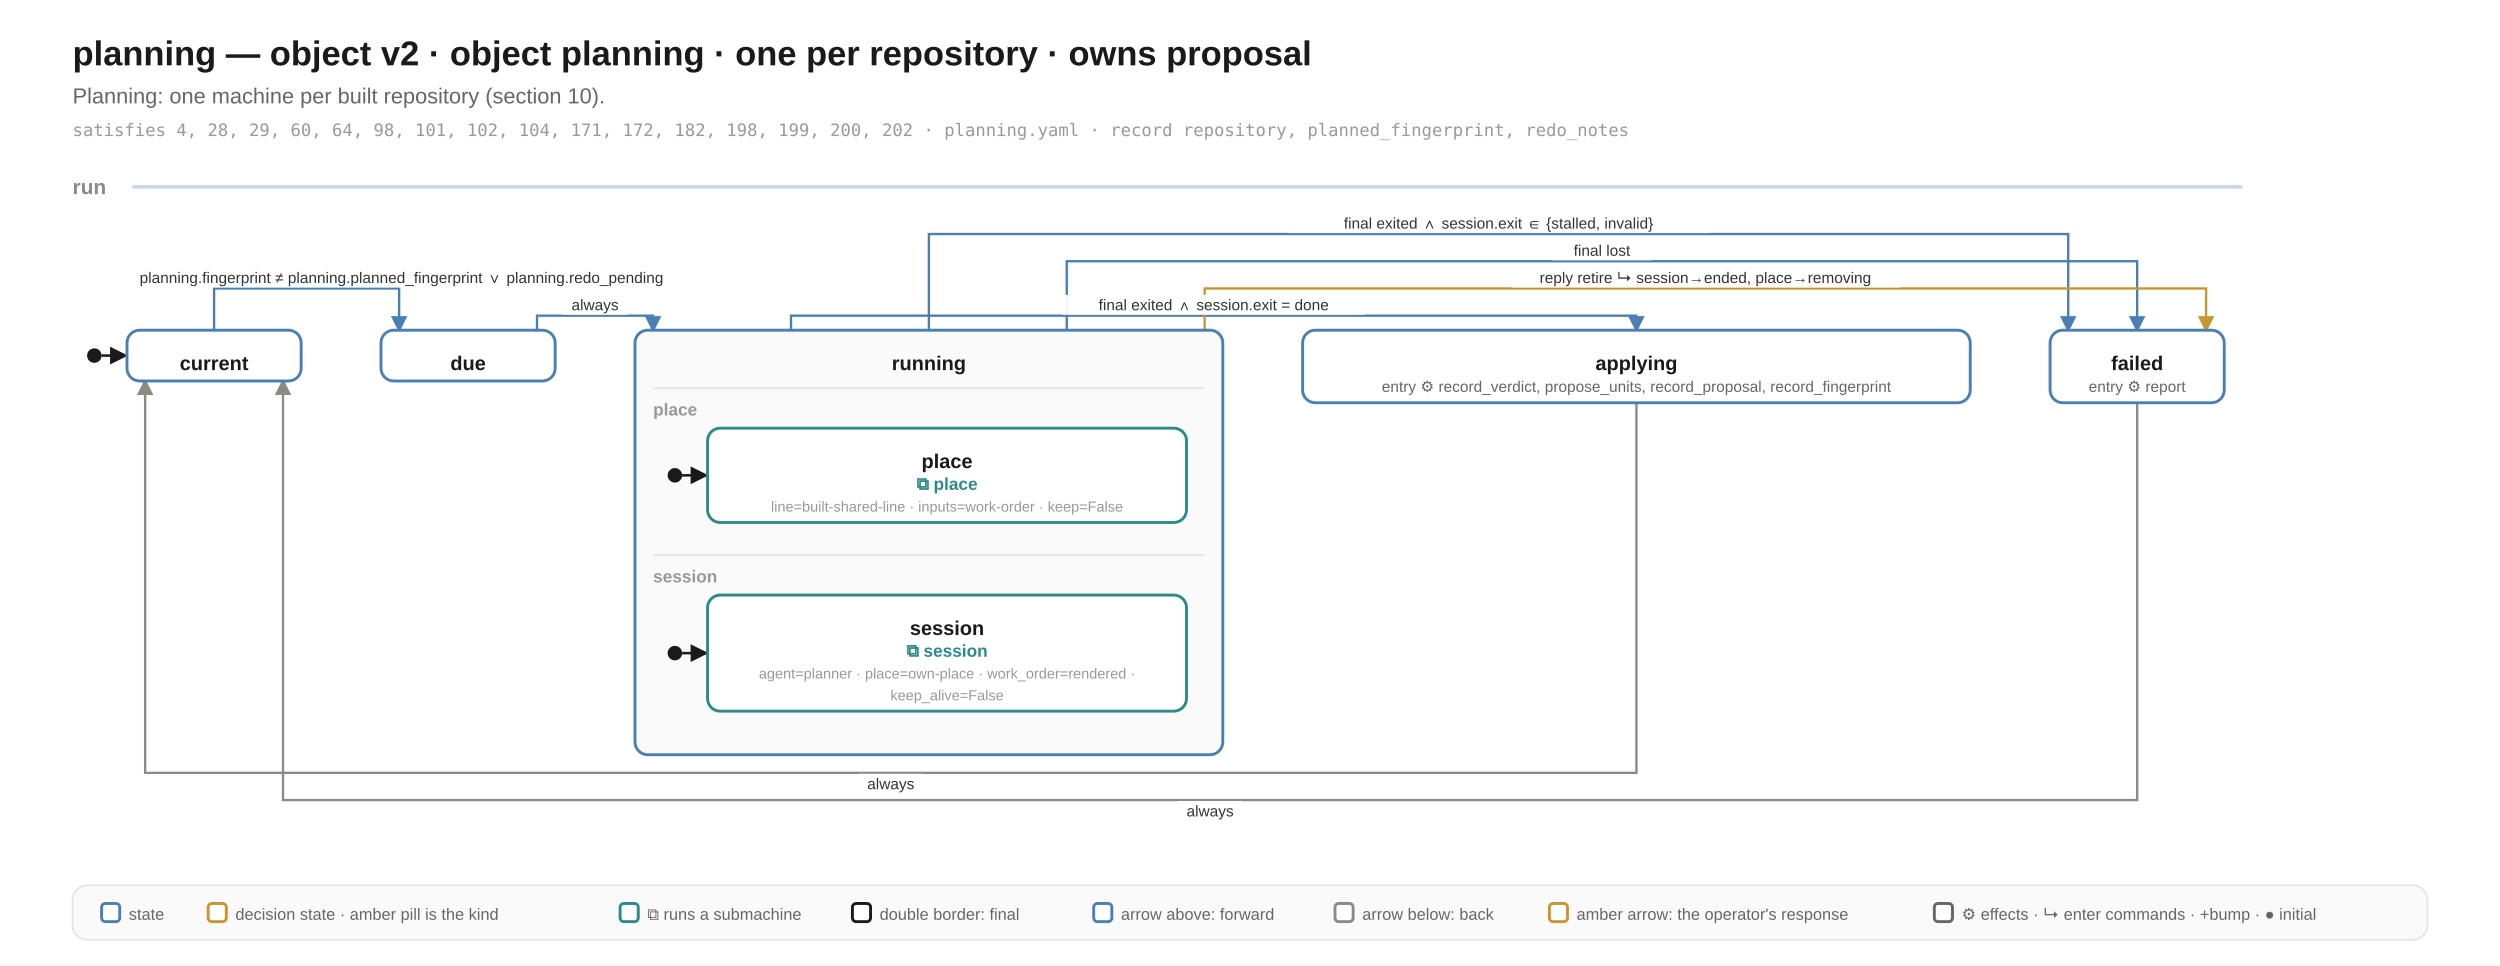
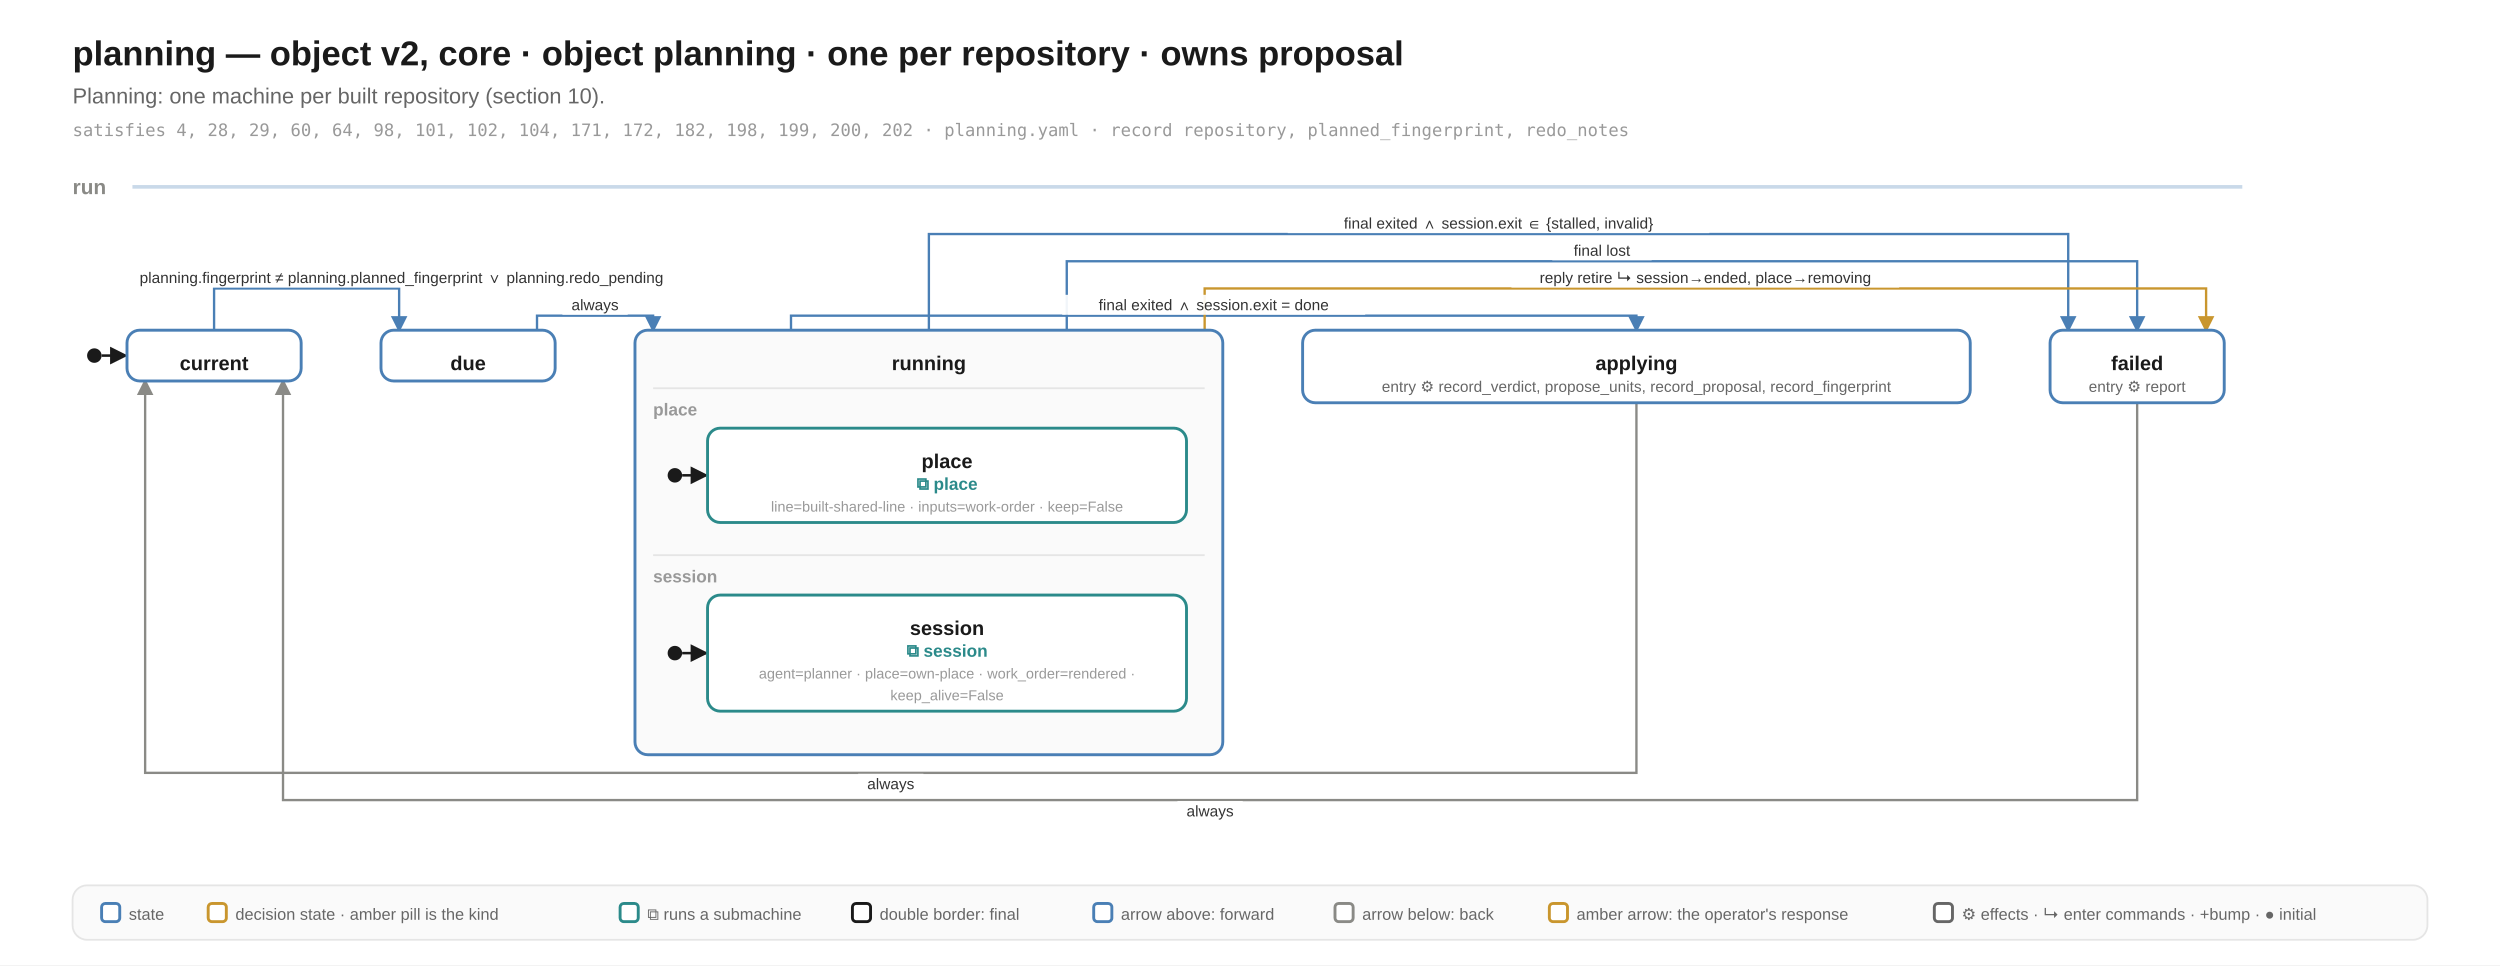
<svg xmlns="http://www.w3.org/2000/svg" width="1378" height="532" viewBox="0 0 1378 532" font-family="-apple-system, 'Helvetica Neue', Arial, sans-serif">
  <defs>
    <marker id="mB" viewBox="0 0 10 10" refX="8.5" refY="5" markerWidth="7" markerHeight="7" orient="auto-start-reverse">
      <path d="M0 0L10 5L0 10z" fill="#4a7fb5" />
    </marker>
    <marker id="mT" viewBox="0 0 10 10" refX="8.5" refY="5" markerWidth="7" markerHeight="7" orient="auto-start-reverse">
      <path d="M0 0L10 5L0 10z" fill="#2b8a8a" />
    </marker>
    <marker id="mG" viewBox="0 0 10 10" refX="8.5" refY="5" markerWidth="7" markerHeight="7" orient="auto-start-reverse">
      <path d="M0 0L10 5L0 10z" fill="#8a8a86" />
    </marker>
    <marker id="mA" viewBox="0 0 10 10" refX="8.5" refY="5" markerWidth="7" markerHeight="7" orient="auto-start-reverse">
      <path d="M0 0L10 5L0 10z" fill="#c9962e" />
    </marker>
    <marker id="mI" viewBox="0 0 10 10" refX="8.5" refY="5" markerWidth="7" markerHeight="7" orient="auto-start-reverse">
      <path d="M0 0L10 5L0 10z" fill="#1a1a1a" />
    </marker>
  </defs>
  <rect width="1378" height="532" fill="#fff" />
-   <text x="40" y="36" font-size="19" font-weight="700" fill="#1a1a1a">planning — object v2 · object planning · one per repository · owns proposal</text>
+   <text x="40" y="36" font-size="19" font-weight="700" fill="#1a1a1a">planning — object v2, core · object planning · one per repository · owns proposal</text>
  <text x="40" y="57" font-size="12" fill="#666">Planning: one machine per built repository (section 10).</text>
  <text x="40" y="75" font-size="9.5" font-family="monospace" fill="#999">satisfies 4, 28, 29, 60, 64, 98, 101, 102, 104, 171, 172, 182, 198, 199, 200, 202 · planning.yaml · record repository, planned_fingerprint, redo_notes</text>
  <text x="40" y="107" font-size="11.5" font-weight="700" fill="#8a8a86">run</text>
  <line x1="73" y1="103" x2="1235.95" y2="103" stroke="#4a7fb5" stroke-width="2" opacity="0.3" />
  <circle cx="52.0" cy="196.0" r="4" fill="#1a1a1a" />
  <line x1="56.0" y1="196.0" x2="69.0" y2="196.0" stroke="#1a1a1a" stroke-width="1.4" marker-end="url(#mI)" />
  <path d="M118.0,182.0 V159.0 H220.0 V182.0" fill="none" stroke="#4a7fb5" stroke-width="1.3" marker-end="url(#mB)" />
  <path d="M296.0,182.0 V174.0 H360.0 V182.0" fill="none" stroke="#4a7fb5" stroke-width="1.3" marker-end="url(#mB)" />
  <path d="M436.0,182.0 V174.0 H902.0 V182.0" fill="none" stroke="#4a7fb5" stroke-width="1.3" marker-end="url(#mB)" />
  <path d="M512.0,182.0 V129.0 H1140.0 V182.0" fill="none" stroke="#4a7fb5" stroke-width="1.3" marker-end="url(#mB)" />
  <path d="M588.0,182.0 V144.0 H1178.0 V182.0" fill="none" stroke="#4a7fb5" stroke-width="1.3" marker-end="url(#mB)" />
  <path d="M664.0,182.0 V159.0 H1216.0 V182.0" fill="none" stroke="#c9962e" stroke-width="1.3" marker-end="url(#mA)" />
  <path d="M902.0,222.0 V426.0 H80.0 V210.0" fill="none" stroke="#8a8a86" stroke-width="1.3" marker-end="url(#mG)" />
  <path d="M1178.0,222.0 V441.0 H156.0 V210.0" fill="none" stroke="#8a8a86" stroke-width="1.3" marker-end="url(#mG)" />
  <rect x="70.0" y="182.0" width="96.0" height="28.0" rx="7" fill="#fff" stroke="#4a7fb5" stroke-width="1.6" />
  <text x="118.0" y="204.0" font-size="11" fill="#1a1a1a" text-anchor="middle" font-weight="700">current</text>
  <rect x="210.0" y="182.0" width="96.0" height="28.0" rx="7" fill="#fff" stroke="#4a7fb5" stroke-width="1.6" />
  <text x="258.0" y="204.0" font-size="11" fill="#1a1a1a" text-anchor="middle" font-weight="700">due</text>
  <rect x="350.0" y="182.0" width="324.0" height="234.0" rx="7" fill="#fafafa" stroke="#4a7fb5" stroke-width="1.6" />
  <text x="512.0" y="204.0" font-size="11" fill="#1a1a1a" text-anchor="middle" font-weight="700">running</text>
  <line x1="360.0" y1="214.0" x2="664.0" y2="214.0" stroke="#e5e5e5" />
  <text x="360" y="229" font-size="9.5" font-weight="700" fill="#999">place</text>
  <circle cx="372.0" cy="262.0" r="4" fill="#1a1a1a" />
  <line x1="376.0" y1="262.0" x2="389.0" y2="262.0" stroke="#1a1a1a" stroke-width="1.4" marker-end="url(#mI)" />
  <rect x="390.0" y="236.0" width="264.0" height="52.0" rx="7" fill="#fff" stroke="#2b8a8a" stroke-width="1.6" />
  <text x="522.0" y="258.0" font-size="11" fill="#1a1a1a" text-anchor="middle" font-weight="700">place</text>
  <text x="522.0" y="270.0" font-size="9.5" fill="#2b8a8a" text-anchor="middle" font-weight="700">⧉ place</text>
  <text x="522.0" y="282.0" font-size="8" fill="#999" text-anchor="middle">line=built-shared-line · inputs=work-order · keep=False</text>
  <line x1="360.0" y1="306.0" x2="664.0" y2="306.0" stroke="#e5e5e5" />
  <text x="360" y="321" font-size="9.5" font-weight="700" fill="#999">session</text>
  <circle cx="372.0" cy="360.0" r="4" fill="#1a1a1a" />
  <line x1="376.0" y1="360.0" x2="389.0" y2="360.0" stroke="#1a1a1a" stroke-width="1.4" marker-end="url(#mI)" />
  <rect x="390.0" y="328.0" width="264.0" height="64.0" rx="7" fill="#fff" stroke="#2b8a8a" stroke-width="1.6" />
  <text x="522.0" y="350.0" font-size="11" fill="#1a1a1a" text-anchor="middle" font-weight="700">session</text>
  <text x="522.0" y="362.0" font-size="9.5" fill="#2b8a8a" text-anchor="middle" font-weight="700">⧉ session</text>
  <text x="522.0" y="374.0" font-size="8" fill="#999" text-anchor="middle">agent=planner · place=own-place · work_order=rendered ·</text>
  <text x="522.0" y="386.0" font-size="8" fill="#999" text-anchor="middle">keep_alive=False</text>
  <rect x="718.0" y="182.0" width="368.0" height="40.0" rx="7" fill="#fff" stroke="#4a7fb5" stroke-width="1.6" />
  <text x="902.0" y="204.0" font-size="11" fill="#1a1a1a" text-anchor="middle" font-weight="700">applying</text>
  <text x="902.0" y="216.0" font-size="8.5" fill="#666" text-anchor="middle">entry ⚙ record_verdict, propose_units, record_proposal, record_fingerprint</text>
  <rect x="1130.0" y="182.0" width="96.0" height="40.0" rx="7" fill="#fff" stroke="#4a7fb5" stroke-width="1.6" />
  <text x="1178.0" y="204.0" font-size="11" fill="#1a1a1a" text-anchor="middle" font-weight="700">failed</text>
  <text x="1178.0" y="216.0" font-size="8.5" fill="#666" text-anchor="middle">entry ⚙ report</text>
  <rect x="42.0" y="147.5" width="358.6" height="11" fill="#fff" opacity="0.92" />
  <text x="221.3" y="156.0" font-size="8.5" fill="#333" text-anchor="middle">planning.fingerprint ≠ planning.planned_fingerprint ∨ planning.redo_pending</text>
  <rect x="310.0" y="162.5" width="36.0" height="11" fill="#fff" opacity="0.92" />
  <text x="328.0" y="171.0" font-size="8.5" fill="#333" text-anchor="middle">always</text>
  <rect x="585.5" y="162.5" width="167.0" height="11" fill="#fff" opacity="0.92" />
  <text x="669.0" y="171.0" font-size="8.5" fill="#333" text-anchor="middle">final exited ∧ session.exit = done</text>
  <rect x="709.8" y="117.5" width="232.4" height="11" fill="#fff" opacity="0.92" />
  <text x="826.0" y="126.0" font-size="8.5" fill="#333" text-anchor="middle">final exited ∧ session.exit ∈ {stalled, invalid}</text>
  <rect x="855.6" y="132.5" width="54.8" height="11" fill="#fff" opacity="0.92" />
  <text x="883.0" y="141.0" font-size="8.5" fill="#333" text-anchor="middle">final lost</text>
  <rect x="833.1" y="147.5" width="213.7" height="11" fill="#fff" opacity="0.92" />
  <text x="940.0" y="156.0" font-size="8.5" fill="#333" text-anchor="middle">reply retire ↳ session→ended, place→removing</text>
  <rect x="473.0" y="426.5" width="36.0" height="11" fill="#fff" opacity="0.92" />
  <text x="491.0" y="435.0" font-size="8.5" fill="#333" text-anchor="middle">always</text>
  <rect x="649.0" y="441.5" width="36.0" height="11" fill="#fff" opacity="0.92" />
  <text x="667.0" y="450.0" font-size="8.5" fill="#333" text-anchor="middle">always</text>
  <rect x="40" y="488" width="1298" height="30" rx="8" fill="#fafafa" stroke="#e5e5e5" />
  <rect x="56" y="498" width="10" height="10" rx="2" fill="#fff" stroke="#4a7fb5" stroke-width="1.6" />
  <text x="71" y="507" font-size="9" fill="#666">state</text>
  <rect x="114.75" y="498" width="10" height="10" rx="2" fill="#fff" stroke="#c9962e" stroke-width="1.6" />
  <text x="129.75" y="507" font-size="9" fill="#666">decision state · amber pill is the kind</text>
  <rect x="341.8" y="498" width="10" height="10" rx="2" fill="#fff" stroke="#2b8a8a" stroke-width="1.6" />
  <text x="356.8" y="507" font-size="9" fill="#666">⧉ runs a submachine</text>
  <rect x="469.85" y="498" width="10" height="10" rx="2" fill="#fff" stroke="#1a1a1a" stroke-width="1.6" />
  <text x="484.85" y="507" font-size="9" fill="#666">double border: final</text>
  <rect x="602.85" y="498" width="10" height="10" rx="2" fill="#fff" stroke="#4a7fb5" stroke-width="1.6" />
  <text x="617.85" y="507" font-size="9" fill="#666">arrow above: forward</text>
  <rect x="735.85" y="498" width="10" height="10" rx="2" fill="#fff" stroke="#8a8a86" stroke-width="1.6" />
  <text x="750.85" y="507" font-size="9" fill="#666">arrow below: back</text>
  <rect x="854.0" y="498" width="10" height="10" rx="2" fill="#fff" stroke="#c9962e" stroke-width="1.6" />
  <text x="869.0" y="507" font-size="9" fill="#666">amber arrow: the operator's response</text>
  <rect x="1066.2" y="498" width="10" height="10" rx="2" fill="#fff" stroke="#666" stroke-width="1.6" />
  <text x="1081.2" y="507" font-size="9" fill="#666">⚙ effects · ↳ enter commands · +bump · ● initial</text>
</svg>
